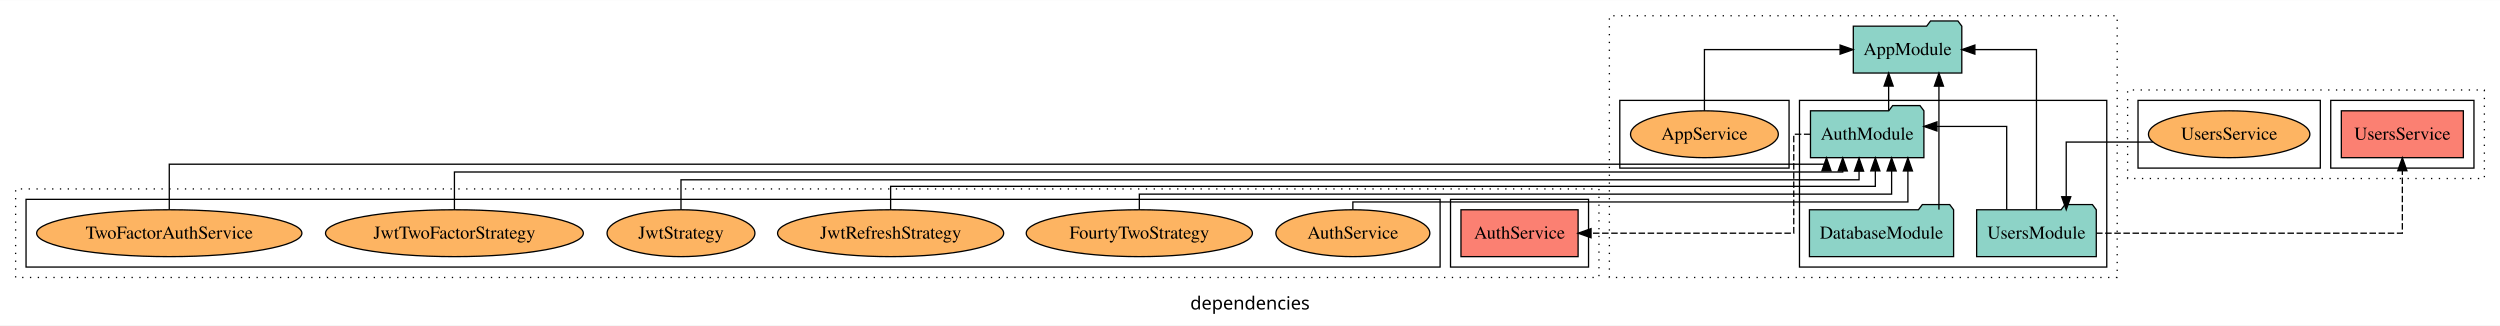
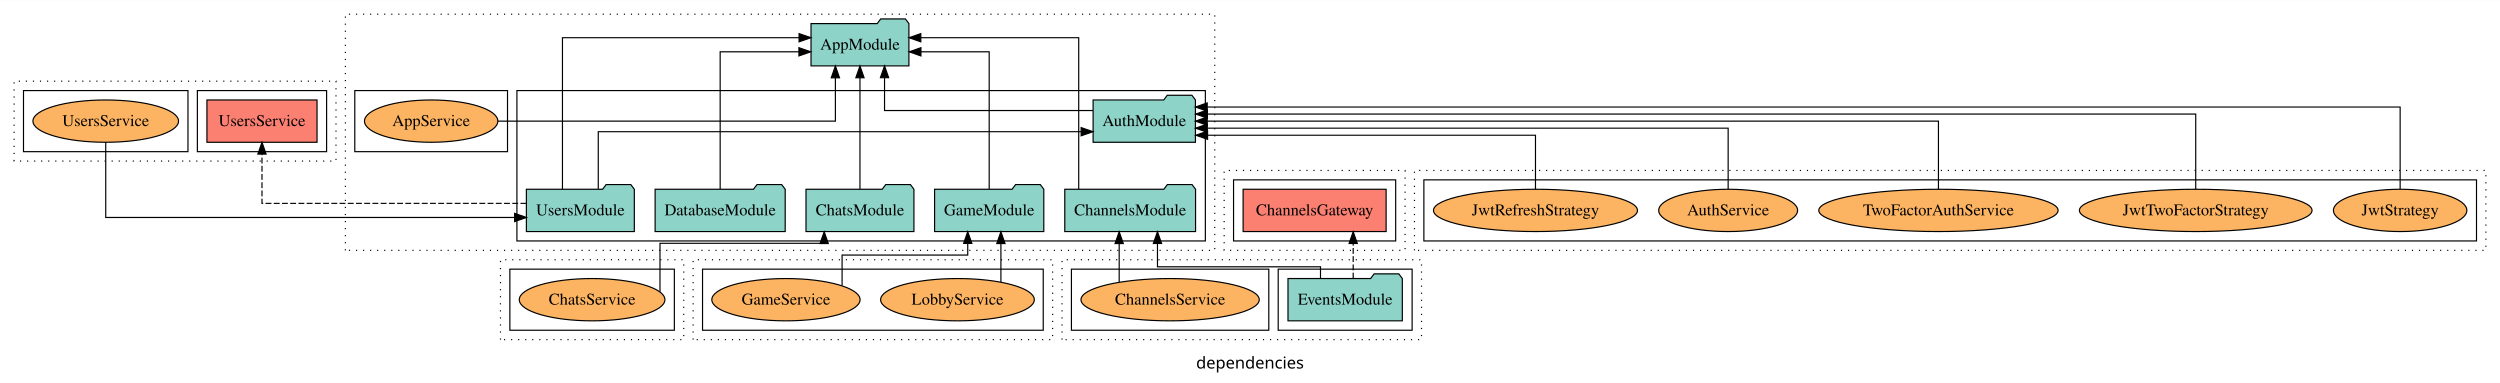
- <svg xmlns="http://www.w3.org/2000/svg" width="1920pt" height="250pt" viewBox="0.00 0.00 1920.00 249.80">
-   <g id="graph0" class="graph" transform="scale(1 1) rotate(0) translate(4 245.8)">
-     <polygon fill="white" stroke="transparent" points="-4,4 -4,-245.8 1916,-245.8 1916,4 -4,4" />
-     <text text-anchor="middle" x="956" y="-8.2" font-family="sans-serif" font-size="14.00">dependencies</text>
+ <svg xmlns="http://www.w3.org/2000/svg" width="2128pt" height="326pt" viewBox="0.00 0.00 2128.00 325.80">
+   <g id="graph0" class="graph" transform="scale(1 1) rotate(0) translate(4 321.8)">
+     <polygon fill="white" stroke="transparent" points="-4,4 -4,-321.8 2124,-321.8 2124,4 -4,4" />
+     <text text-anchor="middle" x="1060" y="-8.2" font-family="sans-serif" font-size="14.00">dependencies</text>
    <g id="clust1" class="cluster">
-       <polygon fill="none" stroke="black" stroke-dasharray="1,5" points="1232,-32.8 1232,-233.8 1622,-233.8 1622,-32.8 1232,-32.8" />
+       <polygon fill="none" stroke="black" stroke-dasharray="1,5" points="290,-108.8 290,-309.8 1030,-309.8 1030,-108.8 290,-108.8" />
    </g>
    <g id="clust3" class="cluster">
-       <polygon fill="none" stroke="black" points="1378,-40.8 1378,-168.8 1614,-168.8 1614,-40.8 1378,-40.8" />
+       <polygon fill="none" stroke="black" points="436,-116.8 436,-244.8 1022,-244.8 1022,-116.8 436,-116.8" />
    </g>
    <g id="clust6" class="cluster">
-       <polygon fill="none" stroke="black" points="1240,-116.8 1240,-168.8 1370,-168.8 1370,-116.8 1240,-116.8" />
+       <polygon fill="none" stroke="black" points="298,-192.8 298,-244.8 428,-244.8 428,-192.8 298,-192.8" />
    </g>
    <g id="clust7" class="cluster">
-       <polygon fill="none" stroke="black" stroke-dasharray="1,5" points="8,-32.8 8,-100.8 1224,-100.8 1224,-32.8 8,-32.8" />
-     </g>
-     <g id="clust10" class="cluster">
-       <polygon fill="none" stroke="black" points="1110,-40.8 1110,-92.8 1216,-92.8 1216,-40.8 1110,-40.8" />
+       <polygon fill="none" stroke="black" stroke-dasharray="1,5" points="1200,-108.8 1200,-176.8 2112,-176.8 2112,-108.8 1200,-108.8" />
    </g>
    <g id="clust12" class="cluster">
-       <polygon fill="none" stroke="black" points="16,-40.8 16,-92.8 1102,-92.8 1102,-40.8 16,-40.8" />
+       <polygon fill="none" stroke="black" points="1208,-116.8 1208,-168.8 2104,-168.8 2104,-116.8 1208,-116.8" />
+     </g>
+     <g id="clust13" class="cluster">
+       <polygon fill="none" stroke="black" stroke-dasharray="1,5" points="900,-32.8 900,-100.8 1206,-100.8 1206,-32.8 900,-32.8" />
+     </g>
+     <g id="clust15" class="cluster">
+       <polygon fill="none" stroke="black" points="1084,-40.8 1084,-92.8 1198,-92.8 1198,-40.8 1084,-40.8" />
+     </g>
+     <g id="clust18" class="cluster">
+       <polygon fill="none" stroke="black" points="908,-40.8 908,-92.8 1076,-92.8 1076,-40.8 908,-40.8" />
    </g>
    <g id="clust19" class="cluster">
-       <polygon fill="none" stroke="black" stroke-dasharray="1,5" points="1630,-108.8 1630,-176.8 1904,-176.8 1904,-108.8 1630,-108.8" />
-     </g>
-     <g id="clust22" class="cluster">
-       <polygon fill="none" stroke="black" points="1786,-116.8 1786,-168.8 1896,-168.8 1896,-116.8 1786,-116.8" />
+       <polygon fill="none" stroke="black" stroke-dasharray="1,5" points="422,-32.8 422,-100.8 578,-100.8 578,-32.8 422,-32.8" />
    </g>
    <g id="clust24" class="cluster">
-       <polygon fill="none" stroke="black" points="1638,-116.8 1638,-168.8 1778,-168.8 1778,-116.8 1638,-116.8" />
+       <polygon fill="none" stroke="black" points="430,-40.8 430,-92.8 570,-92.8 570,-40.8 430,-40.8" />
+     </g>
+     <g id="clust31" class="cluster">
+       <polygon fill="none" stroke="black" stroke-dasharray="1,5" points="1038,-108.8 1038,-176.8 1192,-176.8 1192,-108.8 1038,-108.8" />
+     </g>
+     <g id="clust34" class="cluster">
+       <polygon fill="none" stroke="black" points="1046,-116.8 1046,-168.8 1184,-168.8 1184,-116.8 1046,-116.8" />
+     </g>
+     <g id="clust37" class="cluster">
+       <polygon fill="none" stroke="black" stroke-dasharray="1,5" points="586,-32.8 586,-100.8 892,-100.8 892,-32.8 586,-32.8" />
+     </g>
+     <g id="clust42" class="cluster">
+       <polygon fill="none" stroke="black" points="594,-40.8 594,-92.8 884,-92.8 884,-40.8 594,-40.8" />
+     </g>
+     <g id="clust43" class="cluster">
+       <polygon fill="none" stroke="black" stroke-dasharray="1,5" points="8,-184.8 8,-252.8 282,-252.8 282,-184.8 8,-184.8" />
+     </g>
+     <g id="clust46" class="cluster">
+       <polygon fill="none" stroke="black" points="164,-192.8 164,-244.8 274,-244.8 274,-192.8 164,-192.8" />
+     </g>
+     <g id="clust48" class="cluster">
+       <polygon fill="none" stroke="black" points="16,-192.8 16,-244.8 156,-244.8 156,-192.8 16,-192.8" />
    </g>
    <g id="node1" class="node">
-       <polygon fill="#8dd3c7" stroke="black" points="1473.55,-160.8 1470.55,-164.8 1449.55,-164.8 1446.55,-160.8 1386.45,-160.8 1386.45,-124.8 1473.55,-124.8 1473.55,-160.8" />
-       <text text-anchor="middle" x="1430" y="-138.6" font-family="Times,serif" font-size="14.00">AuthModule</text>
+       <polygon fill="#8dd3c7" stroke="black" points="1013.55,-236.8 1010.55,-240.8 989.55,-240.8 986.55,-236.8 926.45,-236.8 926.45,-200.8 1013.55,-200.8 1013.55,-236.8" />
+       <text text-anchor="middle" x="970" y="-214.6" font-family="Times,serif" font-size="14.00">AuthModule</text>
+     </g>
+     <g id="node7" class="node">
+       <polygon fill="#8dd3c7" stroke="black" points="769.66,-301.8 766.66,-305.8 745.66,-305.8 742.66,-301.8 686.34,-301.8 686.34,-265.8 769.66,-265.8 769.66,-301.8" />
+       <text text-anchor="middle" x="728" y="-279.6" font-family="Times,serif" font-size="14.00">AppModule</text>
+     </g>
+     <g id="edge1" class="edge">
+       <path fill="none" stroke="black" d="M926.32,-227.8C861.89,-227.8 748.92,-227.8 748.92,-227.8 748.92,-227.8 748.92,-255.77 748.92,-255.77" />
+       <polygon fill="black" stroke="black" points="745.42,-255.77 748.92,-265.77 752.42,-255.77 745.42,-255.77" />
+     </g>
+     <g id="node2" class="node">
+       <polygon fill="#8dd3c7" stroke="black" points="1013.66,-160.8 1010.66,-164.8 989.66,-164.8 986.66,-160.8 902.34,-160.8 902.34,-124.8 1013.66,-124.8 1013.66,-160.8" />
+       <text text-anchor="middle" x="958" y="-138.6" font-family="Times,serif" font-size="14.00">ChannelsModule</text>
+     </g>
+     <g id="edge2" class="edge">
+       <path fill="none" stroke="black" d="M914.2,-160.83C914.2,-200.08 914.2,-289.8 914.2,-289.8 914.2,-289.8 779.79,-289.8 779.79,-289.8" />
+       <polygon fill="black" stroke="black" points="779.79,-286.3 769.79,-289.8 779.79,-293.3 779.79,-286.3" />
+     </g>
+     <g id="node3" class="node">
+       <polygon fill="#8dd3c7" stroke="black" points="773.94,-160.8 770.94,-164.8 749.94,-164.8 746.94,-160.8 682.06,-160.8 682.06,-124.8 773.94,-124.8 773.94,-160.8" />
+       <text text-anchor="middle" x="728" y="-138.6" font-family="Times,serif" font-size="14.00">ChatsModule</text>
+     </g>
+     <g id="edge3" class="edge">
+       <path fill="none" stroke="black" d="M728,-160.94C728,-160.94 728,-255.73 728,-255.73" />
+       <polygon fill="black" stroke="black" points="724.5,-255.72 728,-265.73 731.5,-255.73 724.5,-255.72" />
    </g>
    <g id="node4" class="node">
-       <polygon fill="#8dd3c7" stroke="black" points="1502.66,-225.8 1499.66,-229.8 1478.66,-229.8 1475.66,-225.8 1419.34,-225.8 1419.34,-189.8 1502.66,-189.8 1502.66,-225.8" />
-       <text text-anchor="middle" x="1461" y="-203.6" font-family="Times,serif" font-size="14.00">AppModule</text>
-     </g>
-     <g id="edge1" class="edge">
-       <path fill="none" stroke="black" d="M1446.47,-160.91C1446.47,-160.91 1446.47,-179.79 1446.47,-179.79" />
-       <polygon fill="black" stroke="black" points="1442.97,-179.79 1446.47,-189.79 1449.97,-179.79 1442.97,-179.79" />
+       <polygon fill="#8dd3c7" stroke="black" points="664.36,-160.8 661.36,-164.8 640.36,-164.8 637.36,-160.8 553.64,-160.8 553.64,-124.8 664.36,-124.8 664.36,-160.8" />
+       <text text-anchor="middle" x="609" y="-138.6" font-family="Times,serif" font-size="14.00">DatabaseModule</text>
+     </g>
+     <g id="edge4" class="edge">
+       <path fill="none" stroke="black" d="M609,-161.01C609,-197.86 609,-277.8 609,-277.8 609,-277.8 676.05,-277.8 676.05,-277.8" />
+       <polygon fill="black" stroke="black" points="676.05,-281.3 686.05,-277.8 676.05,-274.3 676.05,-281.3" />
+     </g>
+     <g id="node5" class="node">
+       <polygon fill="#8dd3c7" stroke="black" points="884.48,-160.8 881.48,-164.8 860.48,-164.8 857.48,-160.8 791.52,-160.8 791.52,-124.8 884.48,-124.8 884.48,-160.8" />
+       <text text-anchor="middle" x="838" y="-138.6" font-family="Times,serif" font-size="14.00">GameModule</text>
+     </g>
+     <g id="edge5" class="edge">
+       <path fill="none" stroke="black" d="M838,-161.01C838,-197.86 838,-277.8 838,-277.8 838,-277.8 779.9,-277.8 779.9,-277.8" />
+       <polygon fill="black" stroke="black" points="779.9,-274.3 769.9,-277.8 779.9,-281.3 779.9,-274.3" />
    </g>
    <g id="node6" class="node">
-       <polygon fill="#fb8072" stroke="black" points="1207.98,-84.8 1118.02,-84.8 1118.02,-48.8 1207.98,-48.8 1207.98,-84.8" />
-       <text text-anchor="middle" x="1163" y="-62.6" font-family="Times,serif" font-size="14.00">AuthService </text>
+       <polygon fill="#8dd3c7" stroke="black" points="535.94,-160.8 532.94,-164.8 511.94,-164.8 508.94,-160.8 444.06,-160.8 444.06,-124.8 535.94,-124.8 535.94,-160.8" />
+       <text text-anchor="middle" x="490" y="-138.6" font-family="Times,serif" font-size="14.00">UsersModule</text>
+     </g>
+     <g id="edge8" class="edge">
+       <path fill="none" stroke="black" d="M505.24,-161.11C505.24,-180.95 505.24,-209.8 505.24,-209.8 505.24,-209.8 916.28,-209.8 916.28,-209.8" />
+       <polygon fill="black" stroke="black" points="916.28,-213.3 926.28,-209.8 916.28,-206.3 916.28,-213.3" />
    </g>
    <g id="edge6" class="edge">
-       <path fill="none" stroke="black" stroke-dasharray="5,2" d="M1386.4,-142.8C1378.97,-142.8 1373.6,-142.8 1373.6,-142.8 1373.6,-142.8 1373.6,-66.8 1373.6,-66.8 1373.6,-66.8 1217.92,-66.8 1217.92,-66.8" />
-       <polygon fill="black" stroke="black" points="1217.92,-63.3 1207.92,-66.8 1217.92,-70.3 1217.92,-63.3" />
-     </g>
-     <g id="node2" class="node">
-       <polygon fill="#8dd3c7" stroke="black" points="1496.36,-84.8 1493.36,-88.8 1472.36,-88.8 1469.36,-84.8 1385.64,-84.8 1385.64,-48.8 1496.36,-48.8 1496.36,-84.8" />
-       <text text-anchor="middle" x="1441" y="-62.6" font-family="Times,serif" font-size="14.00">DatabaseModule</text>
-     </g>
-     <g id="edge2" class="edge">
-       <path fill="none" stroke="black" d="M1485.1,-84.94C1485.1,-84.94 1485.1,-179.73 1485.1,-179.73" />
-       <polygon fill="black" stroke="black" points="1481.6,-179.72 1485.1,-189.73 1488.6,-179.73 1481.6,-179.72" />
-     </g>
-     <g id="node3" class="node">
-       <polygon fill="#8dd3c7" stroke="black" points="1605.94,-84.8 1602.94,-88.8 1581.94,-88.8 1578.94,-84.8 1514.06,-84.8 1514.06,-48.8 1605.94,-48.8 1605.94,-84.8" />
-       <text text-anchor="middle" x="1560" y="-62.6" font-family="Times,serif" font-size="14.00">UsersModule</text>
-     </g>
-     <g id="edge5" class="edge">
-       <path fill="none" stroke="black" d="M1537.14,-85C1537.14,-109.16 1537.14,-148.8 1537.14,-148.8 1537.14,-148.8 1483.58,-148.8 1483.58,-148.8" />
-       <polygon fill="black" stroke="black" points="1483.58,-145.3 1473.58,-148.8 1483.58,-152.3 1483.58,-145.3" />
-     </g>
-     <g id="edge3" class="edge">
-       <path fill="none" stroke="black" d="M1560,-84.94C1560,-123.03 1560,-207.8 1560,-207.8 1560,-207.8 1512.7,-207.8 1512.7,-207.8" />
-       <polygon fill="black" stroke="black" points="1512.7,-204.3 1502.7,-207.8 1512.7,-211.3 1512.7,-204.3" />
+       <path fill="none" stroke="black" d="M474.76,-160.83C474.76,-200.08 474.76,-289.8 474.76,-289.8 474.76,-289.8 676.18,-289.8 676.18,-289.8" />
+       <polygon fill="black" stroke="black" points="676.18,-293.3 686.18,-289.8 676.18,-286.3 676.18,-293.3" />
+     </g>
+     <g id="node20" class="node">
+       <polygon fill="#fb8072" stroke="black" points="265.86,-236.8 172.14,-236.8 172.14,-200.8 265.86,-200.8 265.86,-236.8" />
+       <text text-anchor="middle" x="219" y="-214.6" font-family="Times,serif" font-size="14.00">UsersService </text>
+     </g>
+     <g id="edge20" class="edge">
+       <path fill="none" stroke="black" stroke-dasharray="5,2" d="M444.03,-148.8C366.71,-148.8 219,-148.8 219,-148.8 219,-148.8 219,-190.77 219,-190.77" />
+       <polygon fill="black" stroke="black" points="215.5,-190.77 219,-200.77 222.5,-190.77 215.5,-190.77" />
+     </g>
+     <g id="node8" class="node">
+       <ellipse fill="#fdb462" stroke="black" cx="363" cy="-218.8" rx="56.75" ry="18" />
+       <text text-anchor="middle" x="363" y="-214.6" font-family="Times,serif" font-size="14.00">AppService</text>
+     </g>
+     <g id="edge7" class="edge">
+       <path fill="none" stroke="black" d="M419.82,-218.8C517.55,-218.8 707.08,-218.8 707.08,-218.8 707.08,-218.8 707.08,-255.69 707.08,-255.69" />
+       <polygon fill="black" stroke="black" points="703.58,-255.69 707.08,-265.69 710.58,-255.69 703.58,-255.69" />
+     </g>
+     <g id="node9" class="node">
+       <ellipse fill="#fdb462" stroke="black" cx="1467" cy="-142.8" rx="59.11" ry="18" />
+       <text text-anchor="middle" x="1467" y="-138.6" font-family="Times,serif" font-size="14.00">AuthService</text>
+     </g>
+     <g id="edge9" class="edge">
+       <path fill="none" stroke="black" d="M1467,-160.83C1467,-181.57 1467,-212.8 1467,-212.8 1467,-212.8 1023.67,-212.8 1023.67,-212.8" />
+       <polygon fill="black" stroke="black" points="1023.67,-209.3 1013.67,-212.8 1023.67,-216.3 1023.67,-209.3" />
+     </g>
+     <g id="node10" class="node">
+       <ellipse fill="#fdb462" stroke="black" cx="1303" cy="-142.8" rx="86.83" ry="18" />
+       <text text-anchor="middle" x="1303" y="-138.6" font-family="Times,serif" font-size="14.00">JwtRefreshStrategy</text>
+     </g>
+     <g id="edge10" class="edge">
+       <path fill="none" stroke="black" d="M1303,-160.97C1303,-179.89 1303,-206.8 1303,-206.8 1303,-206.8 1023.88,-206.8 1023.88,-206.8" />
+       <polygon fill="black" stroke="black" points="1023.88,-203.3 1013.88,-206.8 1023.88,-210.3 1023.88,-203.3" />
+     </g>
+     <g id="node11" class="node">
+       <ellipse fill="#fdb462" stroke="black" cx="2039" cy="-142.8" rx="56.77" ry="18" />
+       <text text-anchor="middle" x="2039" y="-138.6" font-family="Times,serif" font-size="14.00">JwtStrategy</text>
+     </g>
+     <g id="edge11" class="edge">
+       <path fill="none" stroke="black" d="M2039,-161.03C2039,-186.81 2039,-230.8 2039,-230.8 2039,-230.8 1023.56,-230.8 1023.56,-230.8" />
+       <polygon fill="black" stroke="black" points="1023.56,-227.3 1013.56,-230.8 1023.56,-234.3 1023.56,-227.3" />
+     </g>
+     <g id="node12" class="node">
+       <ellipse fill="#fdb462" stroke="black" cx="1865" cy="-142.8" rx="99.01" ry="18" />
+       <text text-anchor="middle" x="1865" y="-138.6" font-family="Times,serif" font-size="14.00">JwtTwoFactorStrategy</text>
+     </g>
+     <g id="edge12" class="edge">
+       <path fill="none" stroke="black" d="M1865,-161C1865,-185.16 1865,-224.8 1865,-224.8 1865,-224.8 1023.77,-224.8 1023.77,-224.8" />
+       <polygon fill="black" stroke="black" points="1023.77,-221.3 1013.77,-224.8 1023.77,-228.3 1023.77,-221.3" />
    </g>
    <g id="node13" class="node">
-       <polygon fill="#fb8072" stroke="black" points="1887.86,-160.8 1794.14,-160.8 1794.14,-124.8 1887.86,-124.8 1887.86,-160.8" />
-       <text text-anchor="middle" x="1841" y="-138.6" font-family="Times,serif" font-size="14.00">UsersService </text>
+       <ellipse fill="#fdb462" stroke="black" cx="1646" cy="-142.8" rx="101.86" ry="18" />
+       <text text-anchor="middle" x="1646" y="-138.6" font-family="Times,serif" font-size="14.00">TwoFactorAuthService</text>
    </g>
    <g id="edge13" class="edge">
-       <path fill="none" stroke="black" stroke-dasharray="5,2" d="M1605.77,-66.8C1685.4,-66.8 1841,-66.8 1841,-66.8 1841,-66.8 1841,-114.79 1841,-114.79" />
-       <polygon fill="black" stroke="black" points="1837.5,-114.79 1841,-124.79 1844.5,-114.79 1837.5,-114.79" />
-     </g>
-     <g id="node5" class="node">
-       <ellipse fill="#fdb462" stroke="black" cx="1305" cy="-142.8" rx="56.75" ry="18" />
-       <text text-anchor="middle" x="1305" y="-138.6" font-family="Times,serif" font-size="14.00">AppService</text>
-     </g>
-     <g id="edge4" class="edge">
-       <path fill="none" stroke="black" d="M1305,-160.91C1305,-180.14 1305,-207.8 1305,-207.8 1305,-207.8 1409.19,-207.8 1409.19,-207.8" />
-       <polygon fill="black" stroke="black" points="1409.19,-211.3 1419.19,-207.8 1409.19,-204.3 1409.19,-211.3" />
-     </g>
-     <g id="node7" class="node">
-       <ellipse fill="#fdb462" stroke="black" cx="1035" cy="-66.8" rx="59.11" ry="18" />
-       <text text-anchor="middle" x="1035" y="-62.6" font-family="Times,serif" font-size="14.00">AuthService</text>
-     </g>
-     <g id="edge7" class="edge">
-       <path fill="none" stroke="black" d="M1035,-84.99C1035,-88.34 1035,-90.8 1035,-90.8 1035,-90.8 1461.27,-90.8 1461.27,-90.8 1461.27,-90.8 1461.27,-114.61 1461.27,-114.61" />
-       <polygon fill="black" stroke="black" points="1457.77,-114.61 1461.27,-124.61 1464.77,-114.61 1457.77,-114.61" />
-     </g>
-     <g id="node8" class="node">
-       <ellipse fill="#fdb462" stroke="black" cx="871" cy="-66.8" rx="86.85" ry="18" />
-       <text text-anchor="middle" x="871" y="-62.6" font-family="Times,serif" font-size="14.00">FourtyTwoStrategy</text>
-     </g>
-     <g id="edge8" class="edge">
-       <path fill="none" stroke="black" d="M871,-84.94C871,-91.26 871,-96.8 871,-96.8 871,-96.8 1448.76,-96.8 1448.76,-96.8 1448.76,-96.8 1448.76,-114.62 1448.76,-114.62" />
-       <polygon fill="black" stroke="black" points="1445.26,-114.62 1448.76,-124.62 1452.26,-114.62 1445.26,-114.62" />
-     </g>
-     <g id="node9" class="node">
-       <ellipse fill="#fdb462" stroke="black" cx="680" cy="-66.8" rx="86.83" ry="18" />
-       <text text-anchor="middle" x="680" y="-62.6" font-family="Times,serif" font-size="14.00">JwtRefreshStrategy</text>
-     </g>
-     <g id="edge9" class="edge">
-       <path fill="none" stroke="black" d="M680,-84.8C680,-93.8 680,-102.8 680,-102.8 680,-102.8 1436.25,-102.8 1436.25,-102.8 1436.25,-102.8 1436.25,-114.67 1436.25,-114.67" />
-       <polygon fill="black" stroke="black" points="1432.75,-114.67 1436.25,-124.67 1439.75,-114.67 1432.75,-114.67" />
-     </g>
-     <g id="node10" class="node">
-       <ellipse fill="#fdb462" stroke="black" cx="519" cy="-66.8" rx="56.77" ry="18" />
-       <text text-anchor="middle" x="519" y="-62.6" font-family="Times,serif" font-size="14.00">JwtStrategy</text>
-     </g>
-     <g id="edge10" class="edge">
-       <path fill="none" stroke="black" d="M519,-84.9C519,-95.89 519,-107.8 519,-107.8 519,-107.8 1423.75,-107.8 1423.75,-107.8 1423.75,-107.8 1423.75,-114.48 1423.75,-114.48" />
-       <polygon fill="black" stroke="black" points="1420.25,-114.48 1423.75,-124.48 1427.25,-114.48 1420.25,-114.48" />
-     </g>
-     <g id="node11" class="node">
-       <ellipse fill="#fdb462" stroke="black" cx="345" cy="-66.8" rx="99.01" ry="18" />
-       <text text-anchor="middle" x="345" y="-62.6" font-family="Times,serif" font-size="14.00">JwtTwoFactorStrategy</text>
-     </g>
-     <g id="edge11" class="edge">
-       <path fill="none" stroke="black" d="M345,-84.84C345,-98.09 345,-113.8 345,-113.8 345,-113.8 1411.24,-113.8 1411.24,-113.8 1411.24,-113.8 1411.24,-114.88 1411.24,-114.88" />
-       <polygon fill="black" stroke="black" points="1407.74,-114.6 1411.24,-124.6 1414.74,-114.6 1407.74,-114.6" />
-     </g>
-     <g id="node12" class="node">
-       <ellipse fill="#fdb462" stroke="black" cx="126" cy="-66.8" rx="101.86" ry="18" />
-       <text text-anchor="middle" x="126" y="-62.6" font-family="Times,serif" font-size="14.00">TwoFactorAuthService</text>
-     </g>
-     <g id="edge12" class="edge">
-       <path fill="none" stroke="black" d="M126,-85.04C126,-100.37 126,-119.8 126,-119.8 126,-119.8 1398.73,-119.8 1398.73,-119.8 1398.73,-119.8 1398.73,-120.29 1398.73,-120.29" />
-       <polygon fill="black" stroke="black" points="1395.23,-114.68 1398.73,-124.68 1402.23,-114.68 1395.23,-114.68" />
+       <path fill="none" stroke="black" d="M1646,-160.81C1646,-183.29 1646,-218.8 1646,-218.8 1646,-218.8 1023.57,-218.8 1023.57,-218.8" />
+       <polygon fill="black" stroke="black" points="1023.57,-215.3 1013.57,-218.8 1023.57,-222.3 1023.57,-215.3" />
    </g>
    <g id="node14" class="node">
-       <ellipse fill="#fdb462" stroke="black" cx="1708" cy="-142.8" rx="61.97" ry="18" />
-       <text text-anchor="middle" x="1708" y="-138.6" font-family="Times,serif" font-size="14.00">UsersService</text>
+       <polygon fill="#8dd3c7" stroke="black" points="1189.66,-84.8 1186.66,-88.8 1165.66,-88.8 1162.66,-84.8 1092.34,-84.8 1092.34,-48.8 1189.66,-48.8 1189.66,-84.8" />
+       <text text-anchor="middle" x="1141" y="-62.6" font-family="Times,serif" font-size="14.00">EventsModule</text>
    </g>
    <g id="edge14" class="edge">
-       <path fill="none" stroke="black" d="M1649.46,-136.8C1616.89,-136.8 1582.86,-136.8 1582.86,-136.8 1582.86,-136.8 1582.86,-94.83 1582.86,-94.83" />
-       <polygon fill="black" stroke="black" points="1586.36,-94.83 1582.86,-84.83 1579.36,-94.83 1586.36,-94.83" />
+       <path fill="none" stroke="black" d="M1120.01,-85.01C1120.01,-90.35 1120.01,-94.8 1120.01,-94.8 1120.01,-94.8 981.24,-94.8 981.24,-94.8 981.24,-94.8 981.24,-114.65 981.24,-114.65" />
+       <polygon fill="black" stroke="black" points="977.74,-114.65 981.24,-124.65 984.74,-114.65 977.74,-114.65" />
+     </g>
+     <g id="node17" class="node">
+       <polygon fill="#fb8072" stroke="black" points="1175.86,-160.8 1054.14,-160.8 1054.14,-124.8 1175.86,-124.8 1175.86,-160.8" />
+       <text text-anchor="middle" x="1115" y="-138.6" font-family="Times,serif" font-size="14.00">ChannelsGateway </text>
+     </g>
+     <g id="edge17" class="edge">
+       <path fill="none" stroke="black" stroke-dasharray="5,2" d="M1147.84,-84.81C1147.84,-84.81 1147.84,-114.65 1147.84,-114.65" />
+       <polygon fill="black" stroke="black" points="1144.34,-114.65 1147.84,-124.65 1151.34,-114.65 1144.34,-114.65" />
+     </g>
+     <g id="node15" class="node">
+       <ellipse fill="#fdb462" stroke="black" cx="992" cy="-66.8" rx="75.87" ry="18" />
+       <text text-anchor="middle" x="992" y="-62.6" font-family="Times,serif" font-size="14.00">ChannelsService</text>
+     </g>
+     <g id="edge15" class="edge">
+       <path fill="none" stroke="black" d="M948.65,-81.82C948.65,-81.82 948.65,-114.6 948.65,-114.6" />
+       <polygon fill="black" stroke="black" points="945.15,-114.6 948.65,-124.6 952.15,-114.6 945.15,-114.6" />
+     </g>
+     <g id="node16" class="node">
+       <ellipse fill="#fdb462" stroke="black" cx="500" cy="-66.8" rx="61.98" ry="18" />
+       <text text-anchor="middle" x="500" y="-62.6" font-family="Times,serif" font-size="14.00">ChatsService</text>
+     </g>
+     <g id="edge16" class="edge">
+       <path fill="none" stroke="black" d="M557.78,-73.47C557.78,-86.66 557.78,-114.8 557.78,-114.8 557.78,-114.8 697.54,-114.8 697.54,-114.8 697.54,-114.8 697.54,-115.78 697.54,-115.78" />
+       <polygon fill="black" stroke="black" points="694.04,-114.59 697.54,-124.59 701.04,-114.59 694.04,-114.59" />
+     </g>
+     <g id="node18" class="node">
+       <ellipse fill="#fdb462" stroke="black" cx="665" cy="-66.8" rx="63.1" ry="18" />
+       <text text-anchor="middle" x="665" y="-62.6" font-family="Times,serif" font-size="14.00">GameService</text>
+     </g>
+     <g id="edge18" class="edge">
+       <path fill="none" stroke="black" d="M712.79,-78.82C712.79,-89.96 712.79,-104.8 712.79,-104.8 712.79,-104.8 819.74,-104.8 819.74,-104.8 819.74,-104.8 819.74,-114.69 819.74,-114.69" />
+       <polygon fill="black" stroke="black" points="816.24,-114.69 819.74,-124.69 823.24,-114.69 816.24,-114.69" />
+     </g>
+     <g id="node19" class="node">
+       <ellipse fill="#fdb462" stroke="black" cx="811" cy="-66.8" rx="65.41" ry="18" />
+       <text text-anchor="middle" x="811" y="-62.6" font-family="Times,serif" font-size="14.00">LobbyService</text>
+     </g>
+     <g id="edge19" class="edge">
+       <path fill="none" stroke="black" d="M847.97,-81.82C847.97,-81.82 847.97,-114.6 847.97,-114.6" />
+       <polygon fill="black" stroke="black" points="844.47,-114.6 847.97,-124.6 851.47,-114.6 844.47,-114.6" />
+     </g>
+     <g id="node21" class="node">
+       <ellipse fill="#fdb462" stroke="black" cx="86" cy="-218.8" rx="61.97" ry="18" />
+       <text text-anchor="middle" x="86" y="-214.6" font-family="Times,serif" font-size="14.00">UsersService</text>
+     </g>
+     <g id="edge21" class="edge">
+       <path fill="none" stroke="black" d="M86,-200.6C86,-176.44 86,-136.8 86,-136.8 86,-136.8 434.05,-136.8 434.05,-136.8" />
+       <polygon fill="black" stroke="black" points="434.05,-140.3 444.05,-136.8 434.05,-133.3 434.05,-140.3" />
    </g>
  </g>
</svg>
